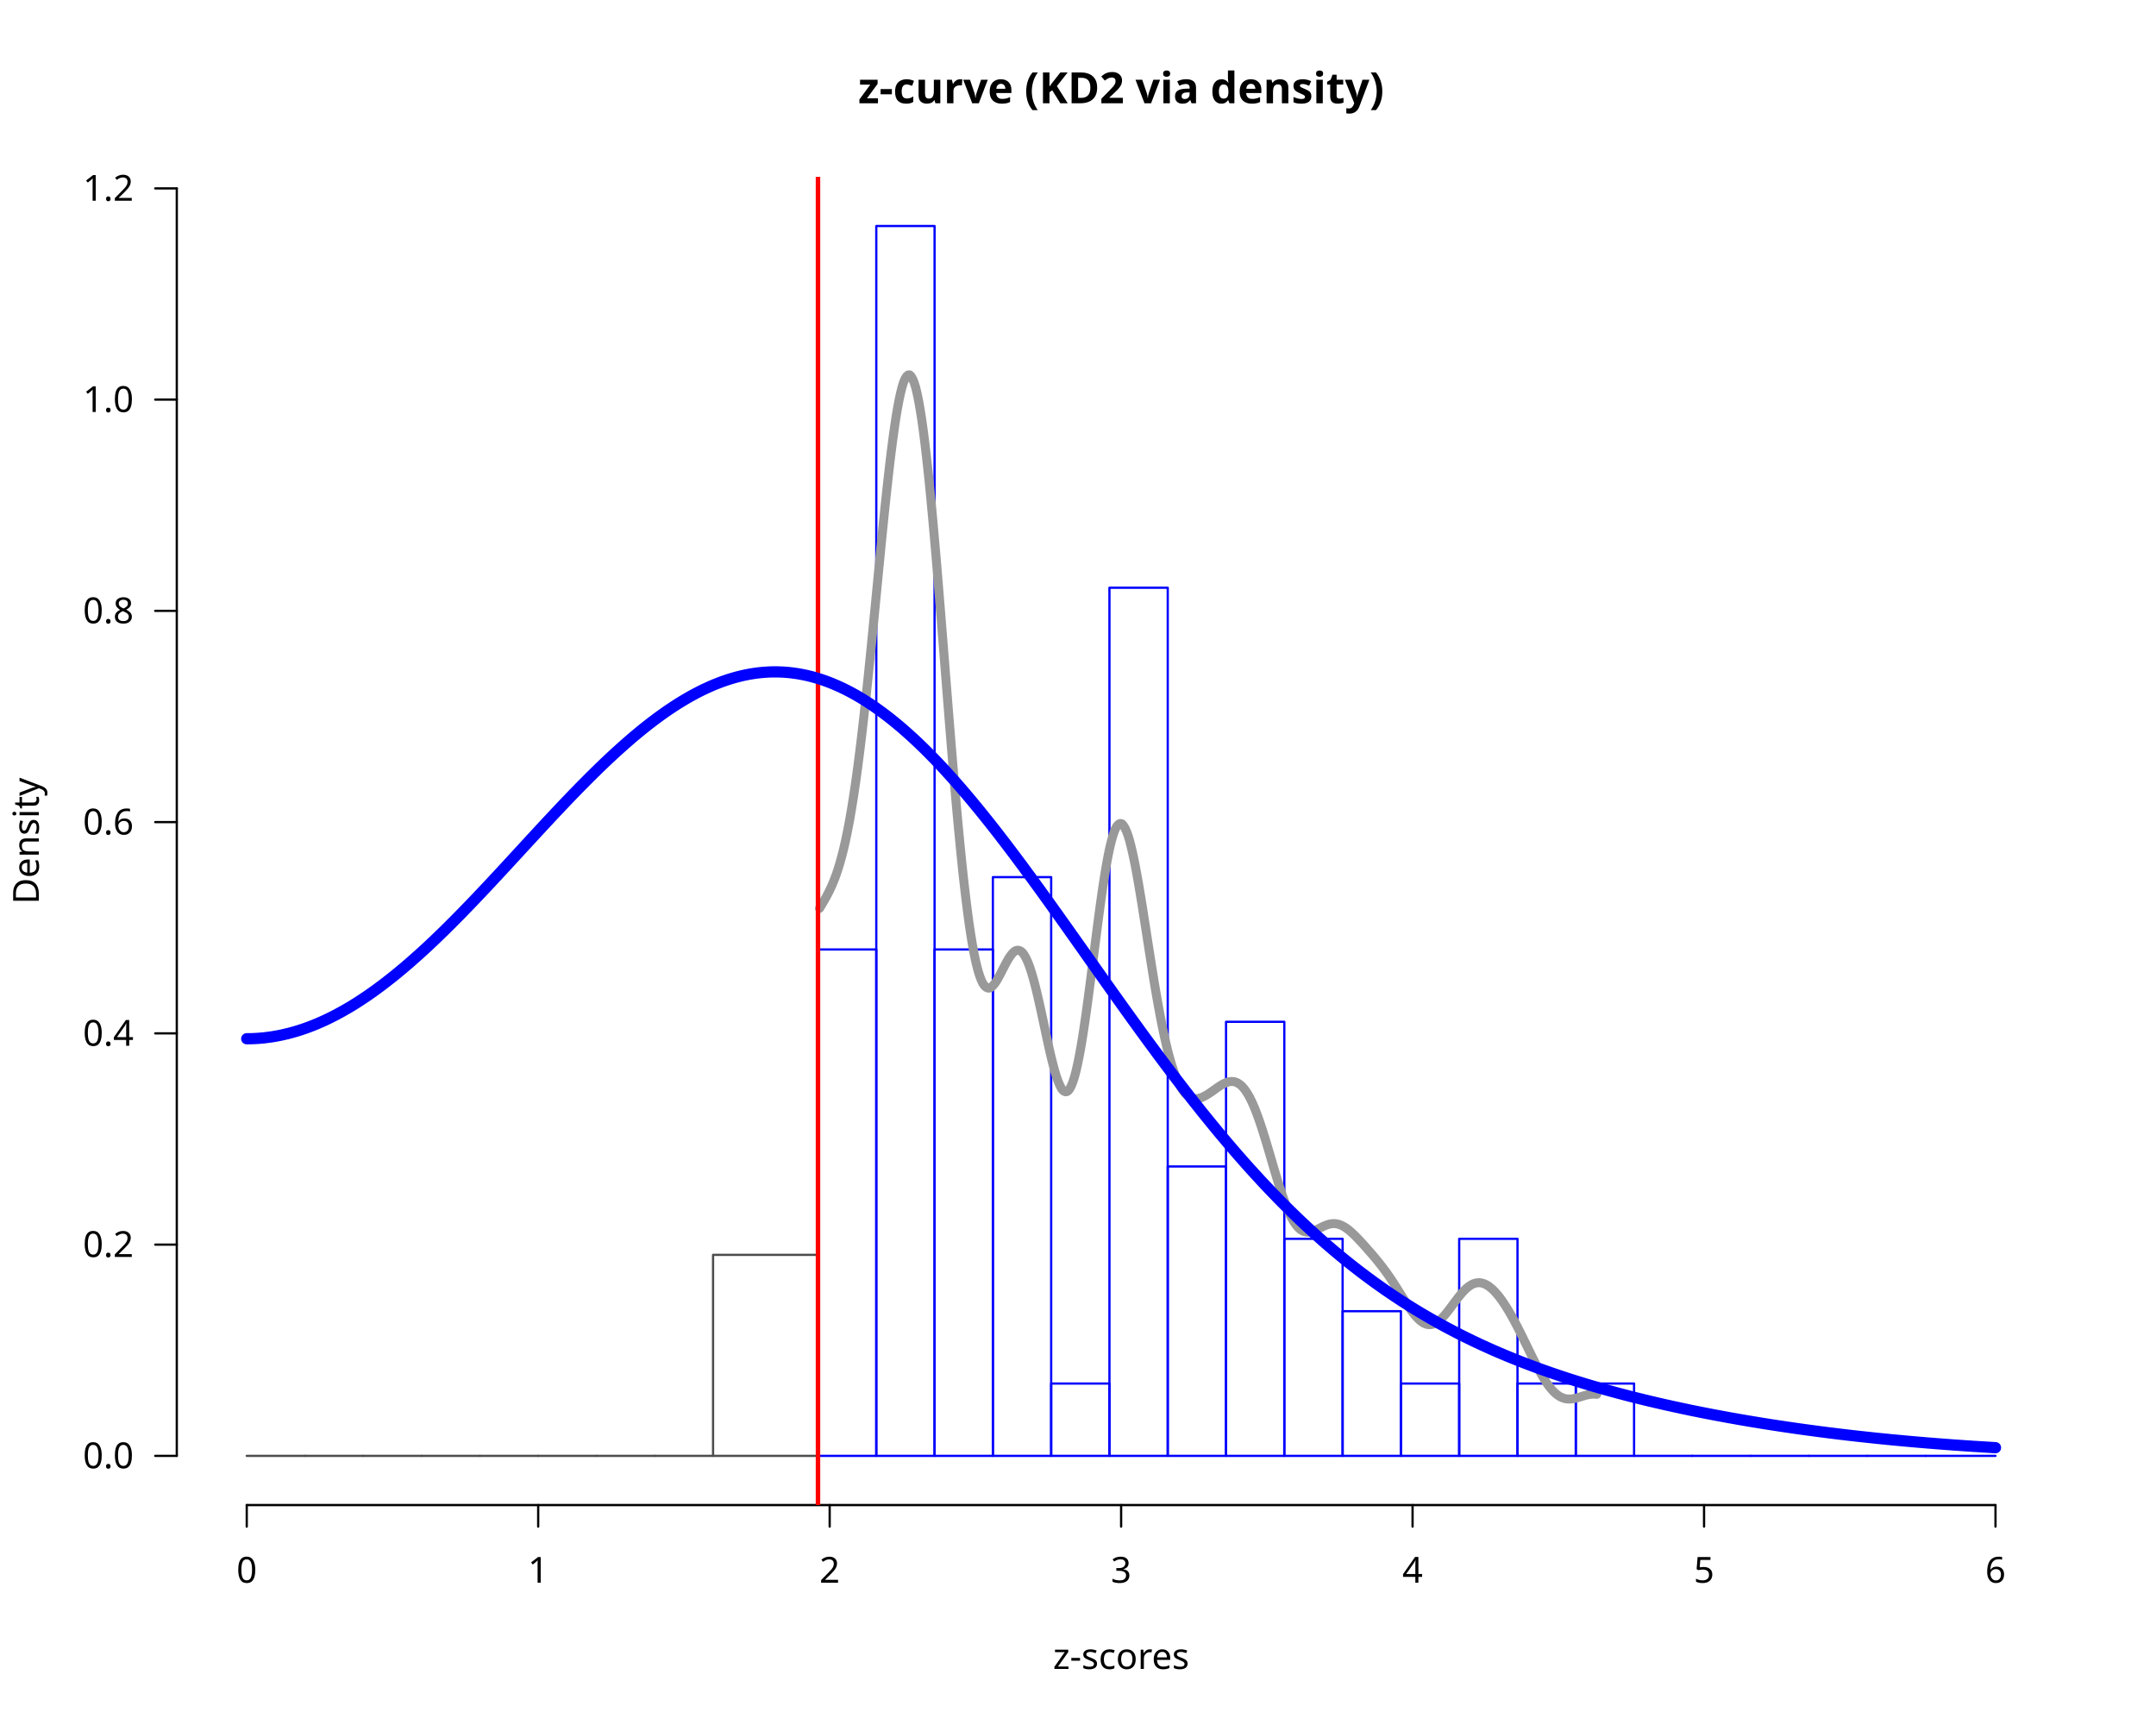
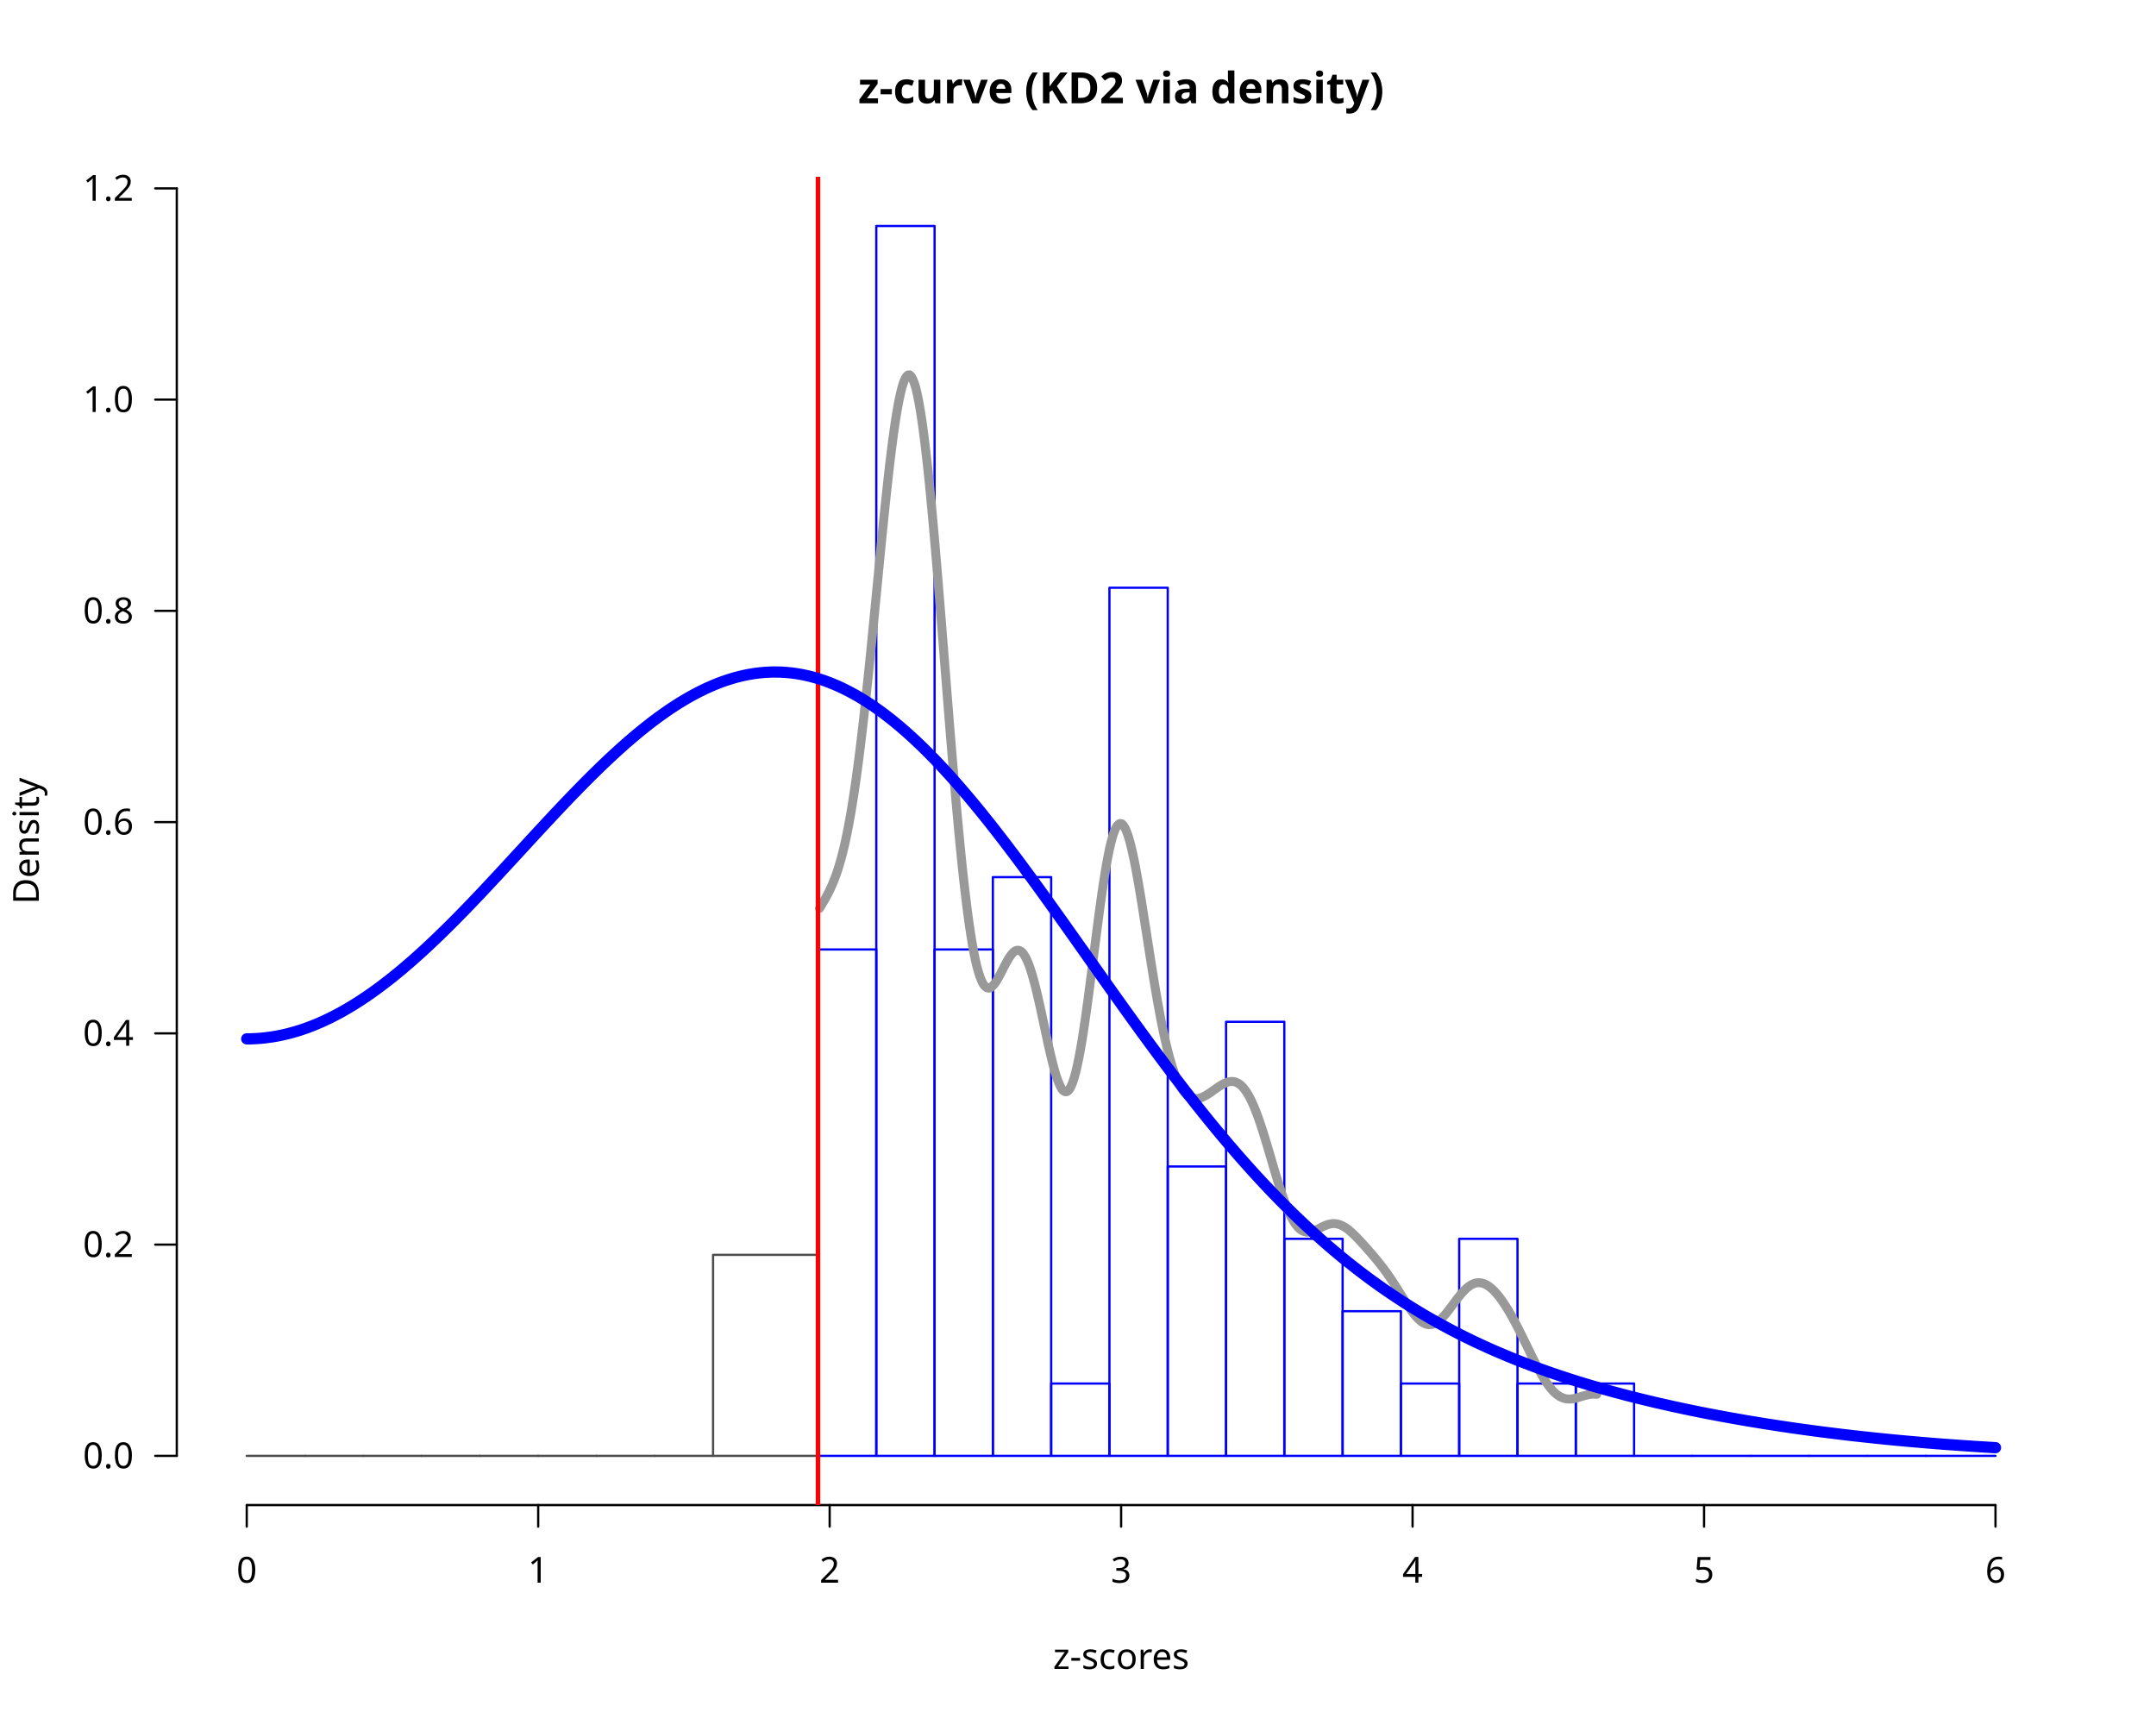
<svg xmlns="http://www.w3.org/2000/svg" class="svglite" data-engine-version="2.0" width="720.00pt" height="576.00pt" viewBox="0 0 720.00 576.00">
  <defs>
    <style type="text/css">
    .svglite line, .svglite polyline, .svglite polygon, .svglite path, .svglite rect, .svglite circle {
      fill: none;
      stroke: #000000;
      stroke-linecap: round;
      stroke-linejoin: round;
      stroke-miterlimit: 10.00;
    }
  </style>
  </defs>
  <rect width="100%" height="100%" style="stroke: none; fill: #FFFFFF;" />
  <defs>
    <clipPath id="cpMC4wMHw3MjAuMDB8MC4wMHw1NzYuMDA=">
      <rect x="0.00" y="0.00" width="720.00" height="576.00" />
    </clipPath>
  </defs>
  <g clip-path="url(#cpMC4wMHw3MjAuMDB8MC4wMHw1NzYuMDA=)">
    <text x="374.40" y="34.48" text-anchor="middle" style="font-size: 14.40px; font-weight: bold; font-family: sans;" textLength="160.89px" lengthAdjust="spacingAndGlyphs">z-curve (KD2 via density)</text>
    <text x="374.40" y="557.28" text-anchor="middle" style="font-size: 12.00px; font-family: sans;" textLength="45.36px" lengthAdjust="spacingAndGlyphs">z-scores</text>
    <text transform="translate(12.96,280.80) rotate(-90)" text-anchor="middle" style="font-size: 12.00px; font-family: sans;" textLength="40.02px" lengthAdjust="spacingAndGlyphs">Density</text>
    <line x1="82.40" y1="502.56" x2="666.40" y2="502.56" style="stroke-width: 0.75;" />
    <line x1="82.40" y1="502.56" x2="82.40" y2="509.76" style="stroke-width: 0.75;" />
    <line x1="179.73" y1="502.56" x2="179.73" y2="509.76" style="stroke-width: 0.75;" />
    <line x1="277.07" y1="502.56" x2="277.07" y2="509.76" style="stroke-width: 0.75;" />
    <line x1="374.40" y1="502.56" x2="374.40" y2="509.76" style="stroke-width: 0.75;" />
    <line x1="471.73" y1="502.56" x2="471.73" y2="509.76" style="stroke-width: 0.75;" />
    <line x1="569.07" y1="502.56" x2="569.07" y2="509.76" style="stroke-width: 0.75;" />
    <line x1="666.40" y1="502.56" x2="666.40" y2="509.76" style="stroke-width: 0.75;" />
    <text x="82.40" y="528.48" text-anchor="middle" style="font-size: 12.00px; font-family: sans;" textLength="6.67px" lengthAdjust="spacingAndGlyphs">0</text>
    <text x="179.73" y="528.48" text-anchor="middle" style="font-size: 12.00px; font-family: sans;" textLength="6.67px" lengthAdjust="spacingAndGlyphs">1</text>
    <text x="277.07" y="528.48" text-anchor="middle" style="font-size: 12.00px; font-family: sans;" textLength="6.67px" lengthAdjust="spacingAndGlyphs">2</text>
    <text x="374.40" y="528.48" text-anchor="middle" style="font-size: 12.00px; font-family: sans;" textLength="6.67px" lengthAdjust="spacingAndGlyphs">3</text>
    <text x="471.73" y="528.48" text-anchor="middle" style="font-size: 12.00px; font-family: sans;" textLength="6.67px" lengthAdjust="spacingAndGlyphs">4</text>
    <text x="569.07" y="528.48" text-anchor="middle" style="font-size: 12.00px; font-family: sans;" textLength="6.67px" lengthAdjust="spacingAndGlyphs">5</text>
    <text x="666.40" y="528.48" text-anchor="middle" style="font-size: 12.00px; font-family: sans;" textLength="6.67px" lengthAdjust="spacingAndGlyphs">6</text>
    <line x1="59.04" y1="486.13" x2="59.04" y2="62.91" style="stroke-width: 0.75;" />
    <line x1="59.04" y1="486.13" x2="51.84" y2="486.13" style="stroke-width: 0.75;" />
    <line x1="59.04" y1="415.60" x2="51.84" y2="415.60" style="stroke-width: 0.75;" />
    <line x1="59.04" y1="345.06" x2="51.84" y2="345.06" style="stroke-width: 0.75;" />
    <line x1="59.04" y1="274.52" x2="51.84" y2="274.52" style="stroke-width: 0.75;" />
    <line x1="59.04" y1="203.98" x2="51.84" y2="203.98" style="stroke-width: 0.75;" />
    <line x1="59.04" y1="133.44" x2="51.84" y2="133.44" style="stroke-width: 0.75;" />
    <line x1="59.04" y1="62.91" x2="51.84" y2="62.91" style="stroke-width: 0.75;" />
    <text x="44.64" y="490.26" text-anchor="end" style="font-size: 12.00px; font-family: sans;" textLength="16.68px" lengthAdjust="spacingAndGlyphs">0.0</text>
    <text x="44.64" y="419.72" text-anchor="end" style="font-size: 12.00px; font-family: sans;" textLength="16.68px" lengthAdjust="spacingAndGlyphs">0.2</text>
    <text x="44.64" y="349.19" text-anchor="end" style="font-size: 12.00px; font-family: sans;" textLength="16.68px" lengthAdjust="spacingAndGlyphs">0.4</text>
    <text x="44.64" y="278.65" text-anchor="end" style="font-size: 12.00px; font-family: sans;" textLength="16.68px" lengthAdjust="spacingAndGlyphs">0.6</text>
    <text x="44.64" y="208.11" text-anchor="end" style="font-size: 12.00px; font-family: sans;" textLength="16.68px" lengthAdjust="spacingAndGlyphs">0.8</text>
    <text x="44.64" y="137.57" text-anchor="end" style="font-size: 12.00px; font-family: sans;" textLength="16.68px" lengthAdjust="spacingAndGlyphs">1.0</text>
    <text x="44.64" y="67.03" text-anchor="end" style="font-size: 12.00px; font-family: sans;" textLength="16.68px" lengthAdjust="spacingAndGlyphs">1.2</text>
  </g>
  <defs>
    <clipPath id="cpNTkuMDR8Njg5Ljc2fDU5LjA0fDUwMi41Ng==">
      <rect x="59.04" y="59.04" width="630.72" height="443.52" />
    </clipPath>
  </defs>
  <g clip-path="url(#cpNTkuMDR8Njg5Ljc2fDU5LjA0fDUwMi41Ng==)">
    <polygon points="273.17,486.13 292.64,486.13 292.64,317.04 273.17,317.04 " style="stroke-width: 0.75; stroke: #0000FF; fill: none;" />
    <polygon points="292.64,486.13 312.10,486.13 312.10,75.47 292.64,75.47 " style="stroke-width: 0.75; stroke: #0000FF; fill: none;" />
    <polygon points="312.10,486.13 331.57,486.13 331.57,317.04 312.10,317.04 " style="stroke-width: 0.75; stroke: #0000FF; fill: none;" />
    <polygon points="331.57,486.13 351.04,486.13 351.04,292.88 331.57,292.88 " style="stroke-width: 0.75; stroke: #0000FF; fill: none;" />
    <polygon points="351.04,486.13 370.50,486.13 370.50,461.98 351.04,461.98 " style="stroke-width: 0.75; stroke: #0000FF; fill: none;" />
    <polygon points="370.50,486.13 389.97,486.13 389.97,196.25 370.50,196.25 " style="stroke-width: 0.75; stroke: #0000FF; fill: none;" />
    <polygon points="389.97,486.13 409.44,486.13 409.44,389.51 389.97,389.51 " style="stroke-width: 0.75; stroke: #0000FF; fill: none;" />
    <polygon points="409.44,486.13 428.90,486.13 428.90,341.19 409.44,341.19 " style="stroke-width: 0.75; stroke: #0000FF; fill: none;" />
    <polygon points="428.90,486.13 448.37,486.13 448.37,413.66 428.90,413.66 " style="stroke-width: 0.75; stroke: #0000FF; fill: none;" />
    <polygon points="448.37,486.13 467.84,486.13 467.84,437.82 448.37,437.82 " style="stroke-width: 0.75; stroke: #0000FF; fill: none;" />
    <polygon points="467.84,486.13 487.30,486.13 487.30,461.98 467.84,461.98 " style="stroke-width: 0.75; stroke: #0000FF; fill: none;" />
    <polygon points="487.30,486.13 506.77,486.13 506.77,413.66 487.30,413.66 " style="stroke-width: 0.75; stroke: #0000FF; fill: none;" />
    <polygon points="506.77,486.13 526.24,486.13 526.24,461.98 506.77,461.98 " style="stroke-width: 0.75; stroke: #0000FF; fill: none;" />
    <polygon points="526.24,486.13 545.70,486.13 545.70,461.98 526.24,461.98 " style="stroke-width: 0.75; stroke: #0000FF; fill: none;" />
    <polygon points="545.70,486.13 565.17,486.13 565.17,486.13 545.70,486.13 " style="stroke-width: 0.75; stroke: #0000FF; fill: none;" />
    <polygon points="565.17,486.13 584.64,486.13 584.64,486.13 565.17,486.13 " style="stroke-width: 0.75; stroke: #0000FF; fill: none;" />
    <polygon points="584.64,486.13 604.10,486.13 604.10,486.13 584.64,486.13 " style="stroke-width: 0.75; stroke: #0000FF; fill: none;" />
    <polygon points="604.10,486.13 623.57,486.13 623.57,486.13 604.10,486.13 " style="stroke-width: 0.75; stroke: #0000FF; fill: none;" />
    <polygon points="623.57,486.13 643.04,486.13 643.04,486.13 623.57,486.13 " style="stroke-width: 0.75; stroke: #0000FF; fill: none;" />
    <polygon points="643.04,486.13 666.40,486.13 666.40,486.13 643.04,486.13 " style="stroke-width: 0.75; stroke: #0000FF; fill: none;" />
    <polygon points="82.40,486.13 101.87,486.13 101.87,486.13 82.40,486.13 " style="stroke-width: 0.75; stroke: #4D4D4D; fill: none;" />
    <polygon points="101.87,486.13 121.33,486.13 121.33,486.13 101.87,486.13 " style="stroke-width: 0.75; stroke: #4D4D4D; fill: none;" />
    <polygon points="121.33,486.13 140.80,486.13 140.80,486.13 121.33,486.13 " style="stroke-width: 0.75; stroke: #4D4D4D; fill: none;" />
    <polygon points="140.80,486.13 160.27,486.13 160.27,486.13 140.80,486.13 " style="stroke-width: 0.75; stroke: #4D4D4D; fill: none;" />
    <polygon points="160.27,486.13 179.73,486.13 179.73,486.13 160.27,486.13 " style="stroke-width: 0.75; stroke: #4D4D4D; fill: none;" />
    <polygon points="179.73,486.13 199.20,486.13 199.20,486.13 179.73,486.13 " style="stroke-width: 0.75; stroke: #4D4D4D; fill: none;" />
    <polygon points="199.20,486.13 218.67,486.13 218.67,486.13 199.20,486.13 " style="stroke-width: 0.75; stroke: #4D4D4D; fill: none;" />
    <polygon points="218.67,486.13 238.13,486.13 238.13,486.13 218.67,486.13 " style="stroke-width: 0.75; stroke: #4D4D4D; fill: none;" />
    <polygon points="238.13,486.13 273.17,486.13 273.17,419.02 238.13,419.02 " style="stroke-width: 0.75; stroke: #4D4D4D; fill: none;" />
    <polyline points="273.68,303.32 274.19,302.47 274.70,301.61 275.21,300.74 275.72,299.84 276.23,298.91 276.74,297.93 277.25,296.89 277.76,295.77 278.27,294.57 278.78,293.29 279.29,291.92 279.80,290.40 280.31,288.75 280.82,286.98 281.33,285.08 281.84,283.00 282.35,280.75 282.86,278.33 283.37,275.75 283.88,272.99 284.39,270.00 284.90,266.84 285.41,263.49 285.92,259.98 286.43,256.22 286.94,252.29 287.45,248.19 287.96,243.92 288.47,239.48 288.98,234.86 289.49,230.11 290.00,225.25 290.51,220.27 291.02,215.18 291.53,210.02 292.04,204.81 292.55,199.56 293.06,194.30 293.57,189.05 294.08,183.85 294.59,178.69 295.10,173.63 295.61,168.71 296.12,163.92 296.63,159.28 297.14,154.82 297.65,150.64 298.16,146.70 298.67,142.99 299.18,139.56 299.69,136.50 300.20,133.78 300.71,131.38 301.22,129.32 301.73,127.68 302.24,126.48 302.75,125.66 303.26,125.22 303.77,125.17 304.28,125.66 304.79,126.54 305.30,127.80 305.81,129.45 306.32,131.60 306.83,134.15 307.34,137.06 307.85,140.32 308.36,143.98 308.87,148.03 309.38,152.38 309.89,157.01 310.40,161.92 310.91,167.17 311.42,172.63 311.93,178.29 312.44,184.13 312.95,190.17 313.46,196.34 313.97,202.61 314.48,208.96 314.99,215.37 315.50,221.81 316.01,228.25 316.52,234.66 317.03,241.03 317.54,247.30 318.05,253.47 318.56,259.52 319.07,265.43 319.58,271.15 320.09,276.66 320.60,281.97 321.11,287.08 321.62,291.93 322.13,296.48 322.64,300.77 323.15,304.81 323.66,308.57 324.17,311.96 324.68,315.05 325.19,317.87 325.70,320.41 326.21,322.59 326.72,324.45 327.23,326.04 327.74,327.37 328.24,328.40 328.75,329.12 329.26,329.61 329.77,329.88 330.28,329.95 330.79,329.76 331.30,329.40 331.81,328.89 332.32,328.25 332.83,327.48 333.34,326.60 333.85,325.67 334.36,324.70 334.87,323.70 335.38,322.70 335.89,321.73 336.40,320.80 336.91,319.93 337.42,319.17 337.93,318.52 338.44,317.98 338.95,317.57 339.46,317.34 339.97,317.29 340.48,317.40 340.99,317.67 341.50,318.14 342.01,318.83 342.52,319.71 343.03,320.76 343.54,321.98 344.05,323.42 344.56,325.03 345.07,326.78 345.58,328.67 346.09,330.70 346.60,332.86 347.11,335.09 347.62,337.40 348.13,339.76 348.64,342.15 349.15,344.54 349.66,346.91 350.17,349.24 350.68,351.48 351.19,353.62 351.70,355.64 352.21,357.53 352.72,359.23 353.23,360.71 353.74,361.98 354.25,363.05 354.76,363.86 355.27,364.34 355.78,364.55 356.29,364.50 356.80,364.16 357.31,363.45 357.82,362.43 358.33,361.12 358.84,359.52 359.35,357.60 359.86,355.35 360.37,352.85 360.88,350.10 361.39,347.12 361.90,343.85 362.41,340.41 362.92,336.81 363.43,333.07 363.94,329.19 364.45,325.24 364.96,321.24 365.47,317.22 365.98,313.22 366.49,309.27 367.00,305.41 367.51,301.65 368.02,298.03 368.53,294.63 369.04,291.42 369.55,288.43 370.06,285.67 370.57,283.23 371.08,281.10 371.59,279.25 372.10,277.70 372.61,276.49 373.12,275.67 373.63,275.17 374.14,274.97 374.65,275.08 375.16,275.62 375.67,276.44 376.18,277.55 376.69,278.92 377.20,280.62 377.71,282.58 378.22,284.75 378.73,287.13 379.24,289.70 379.75,292.48 380.26,295.38 380.77,298.39 381.28,301.50 381.79,304.71 382.30,307.96 382.81,311.23 383.32,314.52 383.83,317.79 384.34,321.03 384.85,324.22 385.36,327.36 385.87,330.42 386.38,333.37 386.89,336.22 387.40,338.97 387.91,341.62 388.42,344.10 388.93,346.45 389.44,348.69 389.95,350.79 390.46,352.73 390.97,354.53 391.48,356.19 391.99,357.73 392.50,359.13 393.01,360.37 393.52,361.49 394.03,362.50 394.54,363.40 395.05,364.16 395.56,364.81 396.07,365.37 396.58,365.84 397.09,366.21 397.60,366.48 398.11,366.68 398.62,366.81 399.13,366.87 399.64,366.85 400.15,366.78 400.66,366.67 401.17,366.51 401.68,366.29 402.19,366.05 402.70,365.77 403.21,365.47 403.72,365.14 404.23,364.80 404.74,364.44 405.25,364.08 405.76,363.72 406.27,363.35 406.78,363.00 407.29,362.67 407.80,362.34 408.31,362.05 408.82,361.79 409.33,361.56 409.84,361.37 410.35,361.23 410.86,361.15 411.37,361.12 411.88,361.15 412.39,361.24 412.90,361.43 413.41,361.68 413.92,362.00 414.43,362.40 414.94,362.91 415.45,363.50 415.96,364.18 416.47,364.94 416.98,365.79 417.49,366.75 418.00,367.79 418.51,368.91 419.02,370.11 419.53,371.41 420.04,372.78 420.55,374.22 421.06,375.71 421.57,377.28 422.08,378.89 422.59,380.55 423.10,382.23 423.61,383.95 424.12,385.68 424.63,387.42 425.14,389.16 425.65,390.89 426.16,392.59 426.67,394.26 427.18,395.89 427.69,397.47 428.20,398.99 428.71,400.44 429.22,401.82 429.73,403.13 430.24,404.35 430.75,405.46 431.26,406.49 431.77,407.42 432.28,408.27 432.79,408.98 433.30,409.61 433.81,410.14 434.32,410.58 434.83,410.91 435.34,411.16 435.85,411.32 436.36,411.42 436.87,411.44 437.38,411.38 437.89,411.28 438.40,411.14 438.91,410.95 439.42,410.73 439.93,410.49 440.44,410.24 440.95,409.98 441.45,409.72 441.96,409.48 442.47,409.26 442.98,409.05 443.49,408.88 444.00,408.75 444.51,408.65 445.02,408.59 445.53,408.57 446.04,408.61 446.55,408.69 447.06,408.82 447.57,408.99 448.08,409.21 448.59,409.47 449.10,409.77 449.61,410.11 450.12,410.48 450.63,410.89 451.14,411.33 451.65,411.79 452.16,412.27 452.67,412.77 453.18,413.29 453.69,413.82 454.20,414.36 454.71,414.91 455.22,415.47 455.73,416.04 456.24,416.61 456.75,417.19 457.26,417.77 457.77,418.36 458.28,418.95 458.79,419.55 459.30,420.15 459.81,420.77 460.32,421.40 460.83,422.04 461.34,422.69 461.85,423.35 462.36,424.04 462.87,424.73 463.38,425.44 463.89,426.18 464.40,426.92 464.91,427.69 465.42,428.46 465.93,429.25 466.44,430.05 466.95,430.86 467.46,431.68 467.97,432.50 468.48,433.31 468.99,434.12 469.50,434.92 470.01,435.71 470.52,436.47 471.03,437.21 471.54,437.91 472.05,438.59 472.56,439.22 473.07,439.80 473.58,440.33 474.09,440.81 474.60,441.23 475.11,441.58 475.62,441.87 476.13,442.09 476.64,442.25 477.15,442.31 477.66,442.31 478.17,442.25 478.68,442.12 479.19,441.90 479.70,441.62 480.21,441.28 480.72,440.89 481.23,440.43 481.74,439.92 482.25,439.37 482.76,438.78 483.27,438.15 483.78,437.50 484.29,436.83 484.80,436.15 485.31,435.46 485.82,434.77 486.33,434.09 486.84,433.42 487.35,432.78 487.86,432.15 488.37,431.57 488.88,431.02 489.39,430.51 489.90,430.04 490.41,429.64 490.92,429.28 491.43,428.98 491.94,428.72 492.45,428.53 492.96,428.40 493.47,428.33 493.98,428.31 494.49,428.35 495.00,428.46 495.51,428.62 496.02,428.83 496.53,429.09 497.04,429.41 497.55,429.79 498.06,430.20 498.57,430.66 499.08,431.17 499.59,431.73 500.10,432.32 500.61,432.95 501.12,433.62 501.63,434.33 502.14,435.08 502.65,435.85 503.16,436.65 503.67,437.49 504.18,438.35 504.69,439.24 505.20,440.15 505.71,441.09 506.22,442.06 506.73,443.03 507.24,444.03 507.75,445.04 508.26,446.07 508.77,447.11 509.28,448.15 509.79,449.20 510.30,450.25 510.81,451.30 511.32,452.34 511.83,453.37 512.34,454.39 512.85,455.40 513.36,456.38 513.87,457.34 514.38,458.27 514.89,459.17 515.40,460.03 515.91,460.85 516.42,461.64 516.93,462.37 517.44,463.05 517.95,463.69 518.46,464.28 518.97,464.81 519.48,465.28 519.99,465.69 520.50,466.06 521.01,466.38 521.52,466.62 522.03,466.82 522.54,466.98 523.05,467.09 523.56,467.14 524.07,467.16 524.58,467.14 525.09,467.09 525.60,467.00 526.11,466.89 526.62,466.76 527.13,466.62 527.64,466.47 528.15,466.31 528.66,466.16 529.17,466.01 529.68,465.87 530.19,465.75 530.70,465.65 531.21,465.58 531.72,465.53 532.23,465.51 532.74,465.53 533.25,465.58 " style="stroke-width: 3.00; stroke: #999999;" />
    <line x1="273.17" y1="502.56" x2="273.17" y2="59.04" style="stroke-width: 0.75; stroke: #0000FF; stroke-dasharray: 4.00,4.00;" />
    <line x1="273.17" y1="502.56" x2="273.17" y2="59.04" style="stroke-width: 1.50; stroke: #FF0000;" />
-     <polyline points="82.40,346.85 83.37,346.84 84.35,346.82 85.32,346.77 86.29,346.71 87.27,346.63 88.24,346.54 89.21,346.42 90.19,346.29 91.16,346.15 92.13,345.98 93.11,345.80 94.08,345.60 95.05,345.38 96.03,345.15 97.00,344.90 97.97,344.63 98.95,344.35 99.92,344.05 100.89,343.73 101.87,343.40 102.84,343.05 103.81,342.68 104.79,342.30 105.76,341.90 106.73,341.48 107.71,341.05 108.68,340.61 109.65,340.14 110.63,339.66 111.60,339.17 112.57,338.66 113.55,338.13 114.52,337.59 115.49,337.04 116.47,336.47 117.44,335.89 118.41,335.29 119.39,334.67 120.36,334.04 121.33,333.40 122.31,332.75 123.28,332.08 124.25,331.40 125.23,330.70 126.20,329.99 127.17,329.27 128.15,328.53 129.12,327.78 130.09,327.02 131.07,326.25 132.04,325.47 133.01,324.67 133.99,323.86 134.96,323.05 135.93,322.22 136.91,321.38 137.88,320.52 138.85,319.66 139.83,318.79 140.80,317.91 141.77,317.02 142.75,316.12 143.72,315.21 144.69,314.29 145.67,313.36 146.64,312.42 147.61,311.48 148.59,310.53 149.56,309.57 150.53,308.60 151.51,307.62 152.48,306.64 153.45,305.66 154.43,304.66 155.40,303.66 156.37,302.66 157.35,301.64 158.32,300.63 159.29,299.61 160.27,298.58 161.24,297.55 162.21,296.52 163.19,295.48 164.16,294.44 165.13,293.39 166.11,292.35 167.08,291.30 168.05,290.25 169.03,289.19 170.00,288.14 170.97,287.08 171.95,286.02 172.92,284.97 173.89,283.91 174.87,282.85 175.84,281.79 176.81,280.74 177.79,279.68 178.76,278.63 179.73,277.57 180.71,276.52 181.68,275.47 182.65,274.43 183.63,273.38 184.60,272.34 185.57,271.30 186.55,270.27 187.52,269.24 188.49,268.22 189.47,267.20 190.44,266.18 191.41,265.17 192.39,264.17 193.36,263.17 194.33,262.18 195.31,261.20 196.28,260.22 197.25,259.25 198.23,258.28 199.20,257.33 200.17,256.38 201.15,255.44 202.12,254.51 203.09,253.59 204.07,252.68 205.04,251.78 206.01,250.89 206.99,250.01 207.96,249.14 208.93,248.28 209.91,247.43 210.88,246.59 211.85,245.76 212.83,244.95 213.80,244.15 214.77,243.36 215.75,242.58 216.72,241.82 217.69,241.07 218.67,240.33 219.64,239.61 220.61,238.90 221.59,238.20 222.56,237.52 223.53,236.86 224.51,236.21 225.48,235.57 226.45,234.95 227.43,234.35 228.40,233.76 229.37,233.19 230.35,232.63 231.32,232.09 232.29,231.57 233.27,231.06 234.24,230.57 235.21,230.10 236.19,229.65 237.16,229.21 238.13,228.79 239.11,228.39 240.08,228.01 241.05,227.64 242.03,227.30 243.00,226.97 243.97,226.66 244.95,226.37 245.92,226.10 246.89,225.85 247.87,225.61 248.84,225.40 249.81,225.21 250.79,225.03 251.76,224.88 252.73,224.74 253.71,224.63 254.68,224.53 255.65,224.46 256.63,224.40 257.60,224.36 258.57,224.35 259.55,224.35 260.52,224.38 261.49,224.42 262.47,224.49 263.44,224.57 264.41,224.68 265.39,224.81 266.36,224.95 267.33,225.12 268.31,225.31 269.28,225.51 270.25,225.74 271.23,225.99 272.20,226.26 273.17,226.55 274.15,226.85 275.12,227.18 276.09,227.53 277.07,227.90 278.04,228.29 279.01,228.70 279.99,229.13 280.96,229.57 281.93,230.04 282.91,230.53 283.88,231.03 284.85,231.56 285.83,232.10 286.80,232.67 287.77,233.25 288.75,233.85 289.72,234.47 290.69,235.11 291.67,235.77 292.64,236.44 293.61,237.14 294.59,237.85 295.56,238.58 296.53,239.32 297.51,240.09 298.48,240.87 299.45,241.67 300.43,242.48 301.40,243.31 302.37,244.16 303.35,245.03 304.32,245.91 305.29,246.80 306.27,247.71 307.24,248.64 308.21,249.58 309.19,250.54 310.16,251.52 311.13,252.50 312.11,253.50 313.08,254.52 314.05,255.55 315.03,256.59 316.00,257.65 316.97,258.72 317.95,259.80 318.92,260.89 319.89,262.00 320.87,263.12 321.84,264.25 322.81,265.39 323.79,266.55 324.76,267.71 325.73,268.89 326.71,270.07 327.68,271.27 328.65,272.48 329.63,273.69 330.60,274.92 331.57,276.15 332.55,277.39 333.52,278.64 334.49,279.90 335.47,281.17 336.44,282.45 337.41,283.73 338.39,285.02 339.36,286.32 340.33,287.62 341.31,288.93 342.28,290.25 343.25,291.57 344.23,292.89 345.20,294.23 346.17,295.56 347.15,296.90 348.12,298.25 349.09,299.60 350.07,300.95 351.04,302.31 352.01,303.67 352.99,305.03 353.96,306.40 354.93,307.77 355.91,309.14 356.88,310.51 357.85,311.89 358.83,313.26 359.80,314.64 360.77,316.01 361.75,317.39 362.72,318.77 363.69,320.15 364.67,321.53 365.64,322.90 366.61,324.28 367.59,325.66 368.56,327.03 369.53,328.40 370.51,329.78 371.48,331.15 372.45,332.51 373.43,333.88 374.40,335.24 375.37,336.60 376.35,337.96 377.32,339.31 378.29,340.66 379.27,342.01 380.24,343.35 381.21,344.69 382.19,346.03 383.16,347.36 384.13,348.68 385.11,350.01 386.08,351.32 387.05,352.63 388.03,353.94 389.00,355.24 389.97,356.53 390.95,357.82 391.92,359.11 392.89,360.38 393.87,361.65 394.84,362.92 395.81,364.18 396.79,365.43 397.76,366.67 398.73,367.91 399.71,369.14 400.68,370.36 401.65,371.58 402.63,372.79 403.60,373.99 404.57,375.18 405.55,376.37 406.52,377.55 407.49,378.72 408.47,379.88 409.44,381.03 410.41,382.18 411.39,383.32 412.36,384.45 413.33,385.57 414.31,386.68 415.28,387.78 416.25,388.88 417.23,389.97 418.20,391.04 419.17,392.11 420.15,393.17 421.12,394.23 422.09,395.27 423.07,396.30 424.04,397.33 425.01,398.34 425.99,399.35 426.96,400.35 427.93,401.34 428.91,402.32 429.88,403.29 430.85,404.25 431.83,405.20 432.80,406.15 433.77,407.08 434.75,408.01 435.72,408.92 436.69,409.83 437.67,410.73 438.64,411.62 439.61,412.50 440.59,413.37 441.56,414.23 442.53,415.09 443.51,415.93 444.48,416.76 445.45,417.59 446.43,418.41 447.40,419.22 448.37,420.02 449.35,420.81 450.32,421.59 451.29,422.37 452.27,423.13 453.24,423.89 454.21,424.64 455.19,425.38 456.16,426.11 457.13,426.83 458.11,427.55 459.08,428.26 460.05,428.95 461.03,429.64 462.00,430.33 462.97,431.00 463.95,431.67 464.92,432.33 465.89,432.98 466.87,433.62 467.84,434.26 468.81,434.88 469.79,435.50 470.76,436.12 471.73,436.72 472.71,437.32 473.68,437.91 474.65,438.50 475.63,439.07 476.60,439.64 477.57,440.20 478.55,440.76 479.52,441.31 480.49,441.85 481.47,442.39 482.44,442.92 483.41,443.44 484.39,443.95 485.36,444.46 486.33,444.97 487.31,445.47 488.28,445.96 489.25,446.44 490.23,446.92 491.20,447.39 492.17,447.86 493.15,448.32 494.12,448.78 495.09,449.23 496.07,449.67 497.04,450.11 498.01,450.55 498.99,450.98 499.96,451.40 500.93,451.82 501.91,452.23 502.88,452.64 503.85,453.04 504.83,453.44 505.80,453.83 506.77,454.22 507.75,454.61 508.72,454.99 509.69,455.36 510.67,455.73 511.64,456.10 512.61,456.46 513.59,456.82 514.56,457.17 515.53,457.52 516.51,457.86 517.48,458.20 518.45,458.54 519.43,458.87 520.40,459.20 521.37,459.53 522.35,459.85 523.32,460.17 524.29,460.48 525.27,460.79 526.24,461.10 527.21,461.40 528.19,461.70 529.16,462.00 530.13,462.29 531.11,462.58 532.08,462.87 533.05,463.15 534.03,463.44 535.00,463.71 535.97,463.99 536.95,464.26 537.92,464.53 538.89,464.79 539.87,465.06 540.84,465.32 541.81,465.57 542.79,465.83 543.76,466.08 544.73,466.33 545.71,466.58 546.68,466.82 547.65,467.06 548.63,467.30 549.60,467.54 550.57,467.77 551.55,468.00 552.52,468.23 553.49,468.46 554.47,468.68 555.44,468.91 556.41,469.13 557.39,469.34 558.36,469.56 559.33,469.77 560.31,469.98 561.28,470.19 562.25,470.40 563.23,470.60 564.20,470.81 565.17,471.01 566.15,471.21 567.12,471.40 568.09,471.60 569.07,471.79 570.04,471.98 571.01,472.17 571.99,472.36 572.96,472.54 573.93,472.72 574.91,472.90 575.88,473.08 576.85,473.26 577.83,473.44 578.80,473.61 579.77,473.78 580.75,473.96 581.72,474.12 582.69,474.29 583.67,474.46 584.64,474.62 585.61,474.78 586.59,474.94 587.56,475.10 588.53,475.26 589.51,475.41 590.48,475.57 591.45,475.72 592.43,475.87 593.40,476.02 594.37,476.17 595.35,476.31 596.32,476.46 597.29,476.60 598.27,476.74 599.24,476.88 600.21,477.02 601.19,477.16 602.16,477.29 603.13,477.43 604.11,477.56 605.08,477.69 606.05,477.82 607.03,477.95 608.00,478.08 608.97,478.20 609.95,478.33 610.92,478.45 611.89,478.57 612.87,478.69 613.84,478.81 614.81,478.93 615.79,479.04 616.76,479.16 617.73,479.27 618.71,479.38 619.68,479.49 620.65,479.60 621.63,479.71 622.60,479.81 623.57,479.92 624.55,480.02 625.52,480.13 626.49,480.23 627.47,480.33 628.44,480.43 629.41,480.52 630.39,480.62 631.36,480.72 632.33,480.81 633.31,480.90 634.28,480.99 635.25,481.08 636.23,481.17 637.20,481.26 638.17,481.35 639.15,481.43 640.12,481.52 641.09,481.60 642.07,481.68 643.04,481.77 644.01,481.85 644.99,481.92 645.96,482.00 646.93,482.08 647.91,482.15 648.88,482.23 649.85,482.30 650.83,482.37 651.80,482.45 652.77,482.52 653.75,482.59 654.72,482.65 655.69,482.72 656.67,482.79 657.64,482.85 658.61,482.92 659.59,482.98 660.56,483.04 661.53,483.10 662.51,483.16 663.48,483.22 664.45,483.28 665.43,483.34 666.40,483.40 " style="stroke-width: 3.75; stroke: #0000FF;" />
+     <polyline points="82.40,346.89 83.37,346.88 84.35,346.86 85.32,346.81 86.29,346.75 87.27,346.67 88.24,346.58 89.21,346.46 90.19,346.33 91.16,346.19 92.13,346.02 93.11,345.84 94.08,345.64 95.05,345.42 96.03,345.19 97.00,344.94 97.97,344.67 98.95,344.39 99.92,344.09 100.89,343.77 101.87,343.44 102.84,343.09 103.81,342.72 104.79,342.34 105.76,341.94 106.73,341.52 107.71,341.09 108.68,340.65 109.65,340.18 110.63,339.70 111.60,339.21 112.57,338.70 113.55,338.18 114.52,337.64 115.49,337.08 116.47,336.51 117.44,335.93 118.41,335.33 119.39,334.71 120.36,334.09 121.33,333.44 122.31,332.79 123.28,332.12 124.25,331.44 125.23,330.74 126.20,330.03 127.17,329.31 128.15,328.57 129.12,327.83 130.09,327.07 131.07,326.29 132.04,325.51 133.01,324.71 133.99,323.91 134.96,323.09 135.93,322.26 136.91,321.42 137.88,320.57 138.85,319.71 139.83,318.83 140.80,317.95 141.77,317.06 142.75,316.16 143.72,315.25 144.69,314.33 145.67,313.40 146.64,312.47 147.61,311.52 148.59,310.57 149.56,309.61 150.53,308.64 151.51,307.67 152.48,306.69 153.45,305.70 154.43,304.71 155.40,303.71 156.37,302.70 157.35,301.69 158.32,300.67 159.29,299.65 160.27,298.63 161.24,297.60 162.21,296.56 163.19,295.52 164.16,294.48 165.13,293.44 166.11,292.39 167.08,291.34 168.05,290.29 169.03,289.24 170.00,288.18 170.97,287.13 171.95,286.07 172.92,285.01 173.89,283.96 174.87,282.90 175.84,281.84 176.81,280.78 177.79,279.73 178.76,278.67 179.73,277.62 180.71,276.57 181.68,275.52 182.65,274.47 183.63,273.43 184.60,272.39 185.57,271.35 186.55,270.32 187.52,269.29 188.49,268.26 189.47,267.24 190.44,266.23 191.41,265.22 192.39,264.22 193.36,263.22 194.33,262.23 195.31,261.24 196.28,260.27 197.25,259.29 198.23,258.33 199.20,257.38 200.17,256.43 201.15,255.49 202.12,254.56 203.09,253.64 204.07,252.73 205.04,251.83 206.01,250.94 206.99,250.05 207.96,249.18 208.93,248.32 209.91,247.47 210.88,246.64 211.85,245.81 212.83,245.00 213.80,244.20 214.77,243.41 215.75,242.63 216.72,241.87 217.69,241.11 218.67,240.38 219.64,239.65 220.61,238.95 221.59,238.25 222.56,237.57 223.53,236.90 224.51,236.25 225.48,235.62 226.45,235.00 227.43,234.39 228.40,233.81 229.37,233.23 230.35,232.68 231.32,232.14 232.29,231.61 233.27,231.11 234.24,230.62 235.21,230.15 236.19,229.69 237.16,229.26 238.13,228.84 239.11,228.44 240.08,228.05 241.05,227.69 242.03,227.34 243.00,227.02 243.97,226.71 244.95,226.42 245.92,226.14 246.89,225.89 247.87,225.66 248.84,225.45 249.81,225.25 250.79,225.08 251.76,224.92 252.73,224.79 253.71,224.67 254.68,224.58 255.65,224.50 256.63,224.44 257.60,224.41 258.57,224.39 259.55,224.40 260.52,224.42 261.49,224.47 262.47,224.53 263.44,224.62 264.41,224.72 265.39,224.85 266.36,224.99 267.33,225.16 268.31,225.35 269.28,225.56 270.25,225.78 271.23,226.03 272.20,226.30 273.17,226.59 274.15,226.90 275.12,227.22 276.09,227.57 277.07,227.94 278.04,228.33 279.01,228.74 279.99,229.16 280.96,229.61 281.93,230.08 282.91,230.57 283.88,231.07 284.85,231.60 285.83,232.14 286.80,232.70 287.77,233.29 288.75,233.89 289.72,234.51 290.69,235.15 291.67,235.80 292.64,236.48 293.61,237.17 294.59,237.88 295.56,238.61 296.53,239.36 297.51,240.12 298.48,240.90 299.45,241.70 300.43,242.51 301.40,243.35 302.37,244.19 303.35,245.06 304.32,245.94 305.29,246.83 306.27,247.75 307.24,248.67 308.21,249.62 309.19,250.57 310.16,251.55 311.13,252.53 312.11,253.53 313.08,254.55 314.05,255.58 315.03,256.62 316.00,257.68 316.97,258.74 317.95,259.83 318.92,260.92 319.89,262.03 320.87,263.15 321.84,264.28 322.81,265.42 323.79,266.57 324.76,267.74 325.73,268.91 326.71,270.10 327.68,271.29 328.65,272.50 329.63,273.71 330.60,274.94 331.57,276.17 332.55,277.42 333.52,278.67 334.49,279.93 335.47,281.19 336.44,282.47 337.41,283.75 338.39,285.04 339.36,286.34 340.33,287.64 341.31,288.95 342.28,290.27 343.25,291.59 344.23,292.91 345.20,294.24 346.17,295.58 347.15,296.92 348.12,298.27 349.09,299.62 350.07,300.97 351.04,302.33 352.01,303.69 352.99,305.05 353.96,306.42 354.93,307.78 355.91,309.15 356.88,310.53 357.85,311.90 358.83,313.27 359.80,314.65 360.77,316.03 361.75,317.40 362.72,318.78 363.69,320.16 364.67,321.54 365.64,322.91 366.61,324.29 367.59,325.67 368.56,327.04 369.53,328.41 370.51,329.79 371.48,331.15 372.45,332.52 373.43,333.89 374.40,335.25 375.37,336.61 376.35,337.97 377.32,339.32 378.29,340.67 379.27,342.02 380.24,343.36 381.21,344.70 382.19,346.03 383.16,347.36 384.13,348.69 385.11,350.01 386.08,351.33 387.05,352.64 388.03,353.94 389.00,355.24 389.97,356.54 390.95,357.83 391.92,359.11 392.89,360.38 393.87,361.66 394.84,362.92 395.81,364.18 396.79,365.43 397.76,366.67 398.73,367.91 399.71,369.14 400.68,370.36 401.65,371.58 402.63,372.79 403.60,373.99 404.57,375.18 405.55,376.37 406.52,377.54 407.49,378.71 408.47,379.88 409.44,381.03 410.41,382.18 411.39,383.31 412.36,384.44 413.33,385.56 414.31,386.68 415.28,387.78 416.25,388.87 417.23,389.96 418.20,391.04 419.17,392.11 420.15,393.17 421.12,394.22 422.09,395.26 423.07,396.30 424.04,397.32 425.01,398.34 425.99,399.34 426.96,400.34 427.93,401.33 428.91,402.31 429.88,403.28 430.85,404.24 431.83,405.19 432.80,406.14 433.77,407.07 434.75,408.00 435.72,408.91 436.69,409.82 437.67,410.72 438.64,411.61 439.61,412.49 440.59,413.36 441.56,414.22 442.53,415.07 443.51,415.92 444.48,416.75 445.45,417.58 446.43,418.40 447.40,419.21 448.37,420.01 449.35,420.80 450.32,421.58 451.29,422.35 452.27,423.12 453.24,423.88 454.21,424.63 455.19,425.37 456.16,426.10 457.13,426.82 458.11,427.54 459.08,428.24 460.05,428.94 461.03,429.63 462.00,430.31 462.97,430.99 463.95,431.65 464.92,432.31 465.89,432.96 466.87,433.61 467.84,434.24 468.81,434.87 469.79,435.49 470.76,436.10 471.73,436.71 472.71,437.31 473.68,437.90 474.65,438.48 475.63,439.06 476.60,439.63 477.57,440.19 478.55,440.75 479.52,441.29 480.49,441.84 481.47,442.37 482.44,442.90 483.41,443.42 484.39,443.94 485.36,444.45 486.33,444.95 487.31,445.45 488.28,445.94 489.25,446.43 490.23,446.90 491.20,447.38 492.17,447.85 493.15,448.31 494.12,448.76 495.09,449.21 496.07,449.66 497.04,450.10 498.01,450.53 498.99,450.96 499.96,451.38 500.93,451.80 501.91,452.21 502.88,452.62 503.85,453.03 504.83,453.42 505.80,453.82 506.77,454.21 507.75,454.59 508.72,454.97 509.69,455.34 510.67,455.72 511.64,456.08 512.61,456.44 513.59,456.80 514.56,457.15 515.53,457.50 516.51,457.85 517.48,458.19 518.45,458.53 519.43,458.86 520.40,459.19 521.37,459.51 522.35,459.83 523.32,460.15 524.29,460.47 525.27,460.78 526.24,461.08 527.21,461.39 528.19,461.69 529.16,461.99 530.13,462.28 531.11,462.57 532.08,462.86 533.05,463.14 534.03,463.42 535.00,463.70 535.97,463.97 536.95,464.25 537.92,464.51 538.89,464.78 539.87,465.04 540.84,465.30 541.81,465.56 542.79,465.82 543.76,466.07 544.73,466.32 545.71,466.56 546.68,466.81 547.65,467.05 548.63,467.29 549.60,467.52 550.57,467.76 551.55,467.99 552.52,468.22 553.49,468.45 554.47,468.67 555.44,468.89 556.41,469.11 557.39,469.33 558.36,469.55 559.33,469.76 560.31,469.97 561.28,470.18 562.25,470.39 563.23,470.59 564.20,470.79 565.17,471.00 566.15,471.19 567.12,471.39 568.09,471.59 569.07,471.78 570.04,471.97 571.01,472.16 571.99,472.34 572.96,472.53 573.93,472.71 574.91,472.89 575.88,473.07 576.85,473.25 577.83,473.43 578.80,473.60 579.77,473.77 580.75,473.95 581.72,474.11 582.69,474.28 583.67,474.45 584.64,474.61 585.61,474.77 586.59,474.93 587.56,475.09 588.53,475.25 589.51,475.41 590.48,475.56 591.45,475.71 592.43,475.86 593.40,476.01 594.37,476.16 595.35,476.31 596.32,476.45 597.29,476.59 598.27,476.74 599.24,476.88 600.21,477.01 601.19,477.15 602.16,477.29 603.13,477.42 604.11,477.55 605.08,477.69 606.05,477.82 607.03,477.94 608.00,478.07 608.97,478.20 609.95,478.32 610.92,478.44 611.89,478.56 612.87,478.68 613.84,478.80 614.81,478.92 615.79,479.04 616.76,479.15 617.73,479.26 618.71,479.38 619.68,479.49 620.65,479.59 621.63,479.70 622.60,479.81 623.57,479.91 624.55,480.02 625.52,480.12 626.49,480.22 627.47,480.32 628.44,480.42 629.41,480.52 630.39,480.62 631.36,480.71 632.33,480.81 633.31,480.90 634.28,480.99 635.25,481.08 636.23,481.17 637.20,481.26 638.17,481.34 639.15,481.43 640.12,481.51 641.09,481.60 642.07,481.68 643.04,481.76 644.01,481.84 644.99,481.92 645.96,482.00 646.93,482.08 647.91,482.15 648.88,482.23 649.85,482.30 650.83,482.37 651.80,482.44 652.77,482.51 653.75,482.58 654.72,482.65 655.69,482.72 656.67,482.78 657.64,482.85 658.61,482.91 659.59,482.98 660.56,483.04 661.53,483.10 662.51,483.16 663.48,483.22 664.45,483.28 665.43,483.34 666.40,483.39 " style="stroke-width: 3.75; stroke: #0000FF;" />
  </g>
</svg>
